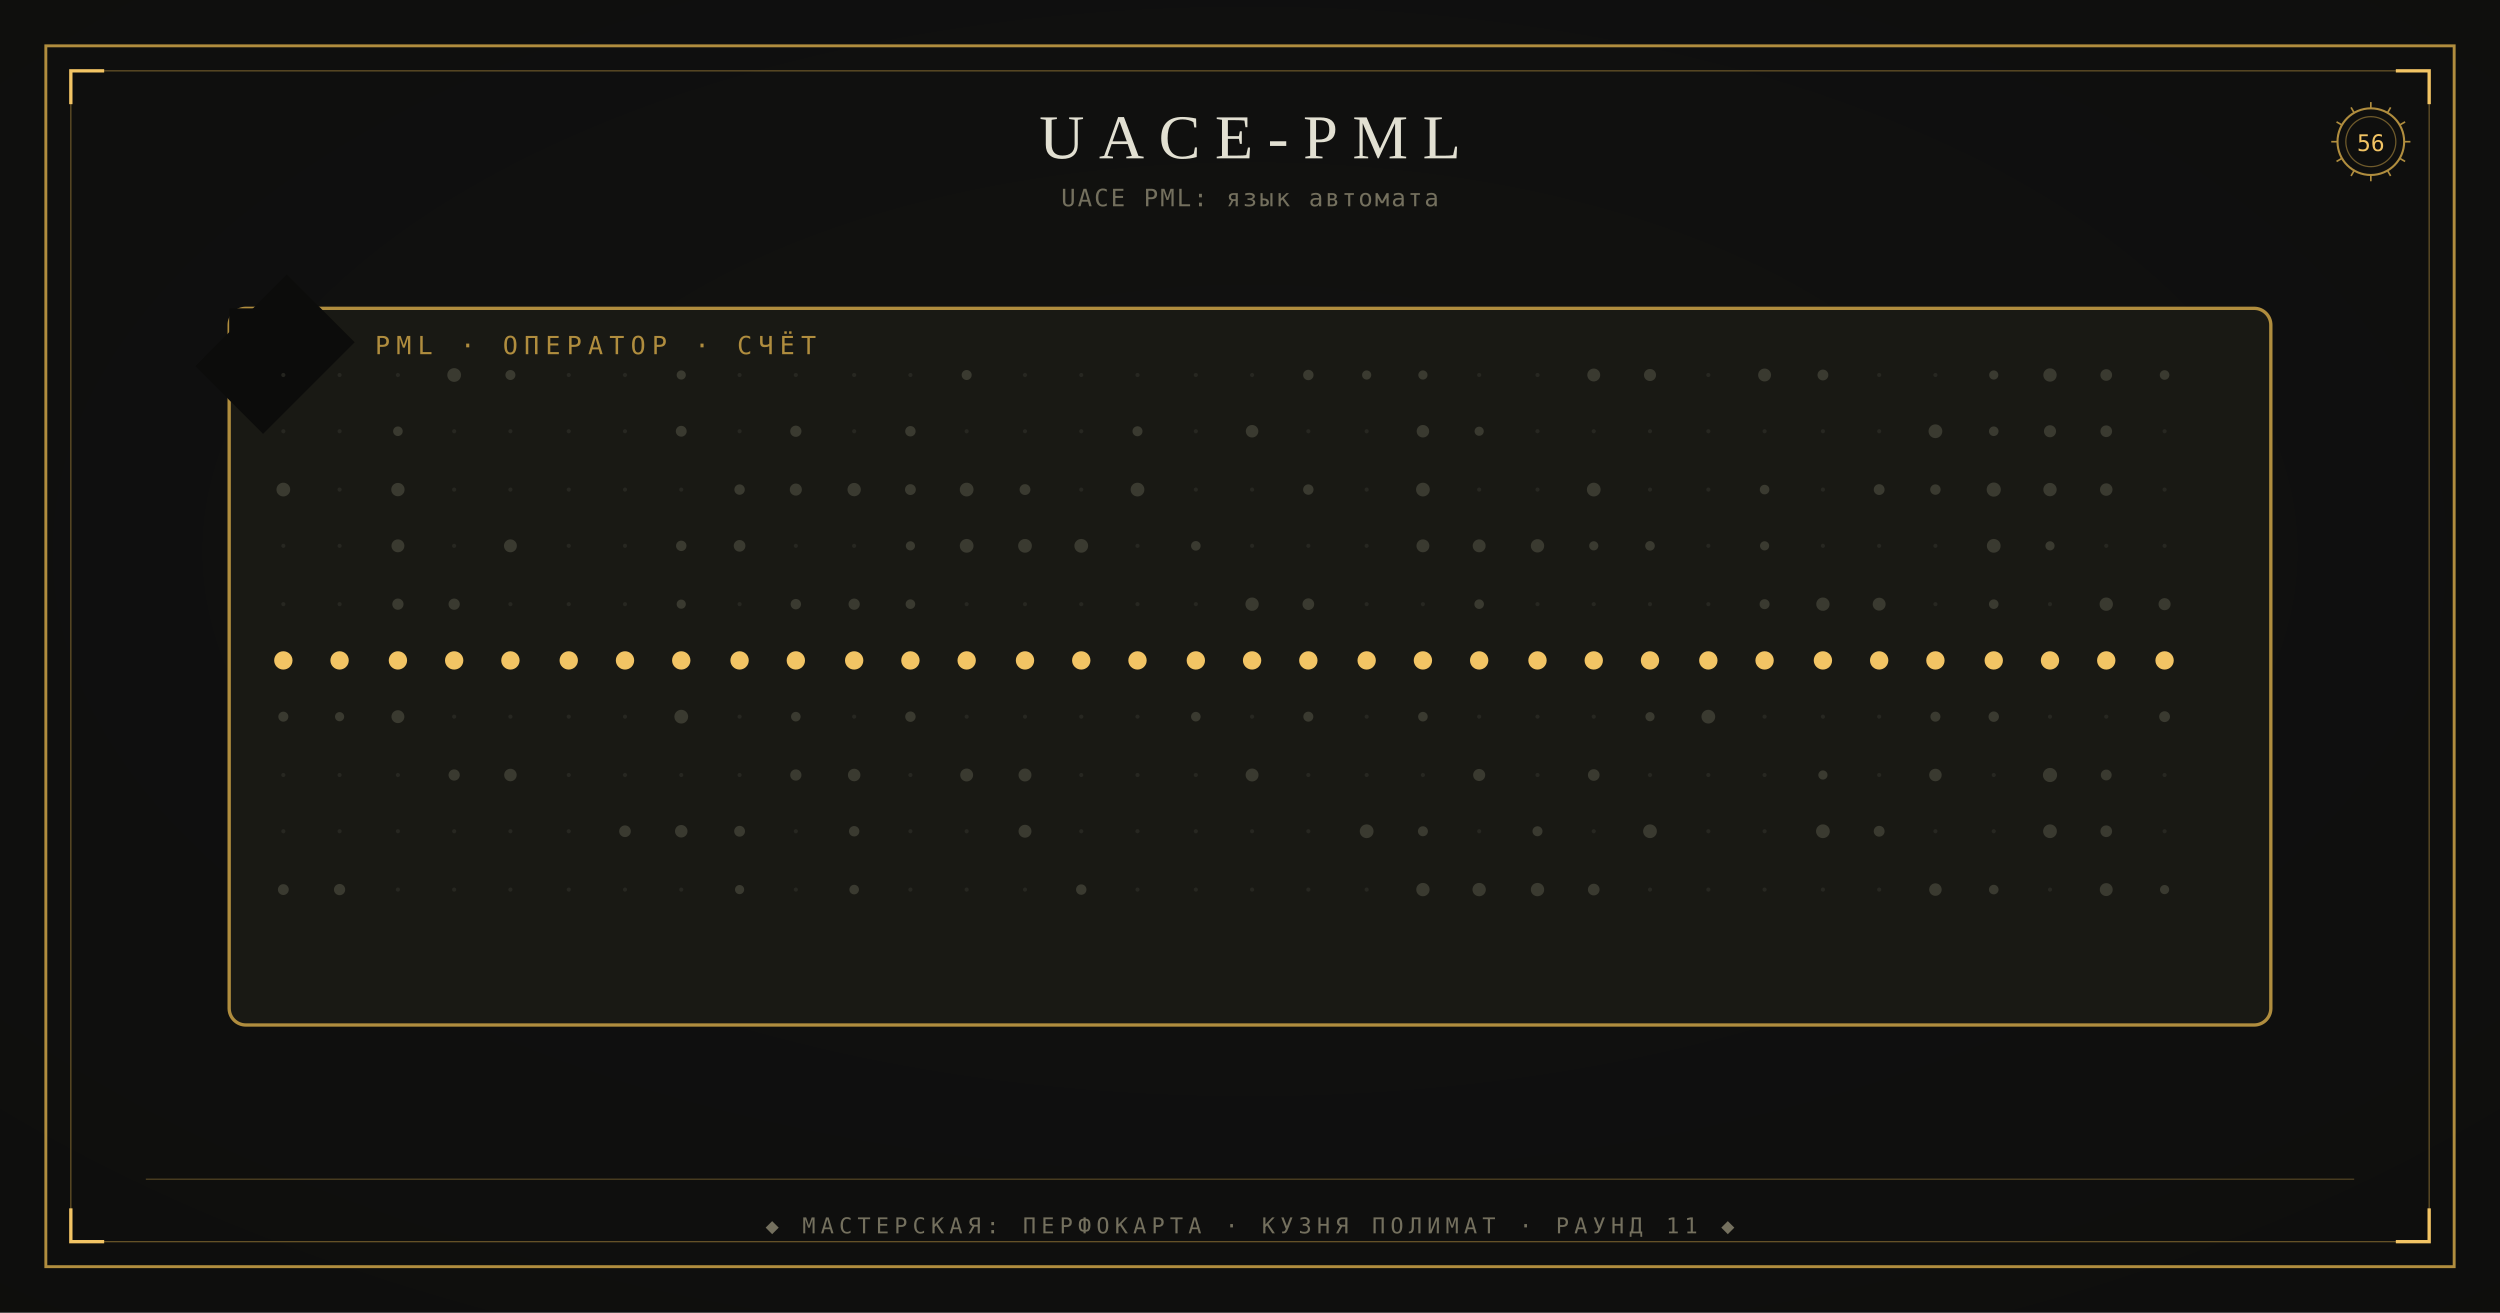
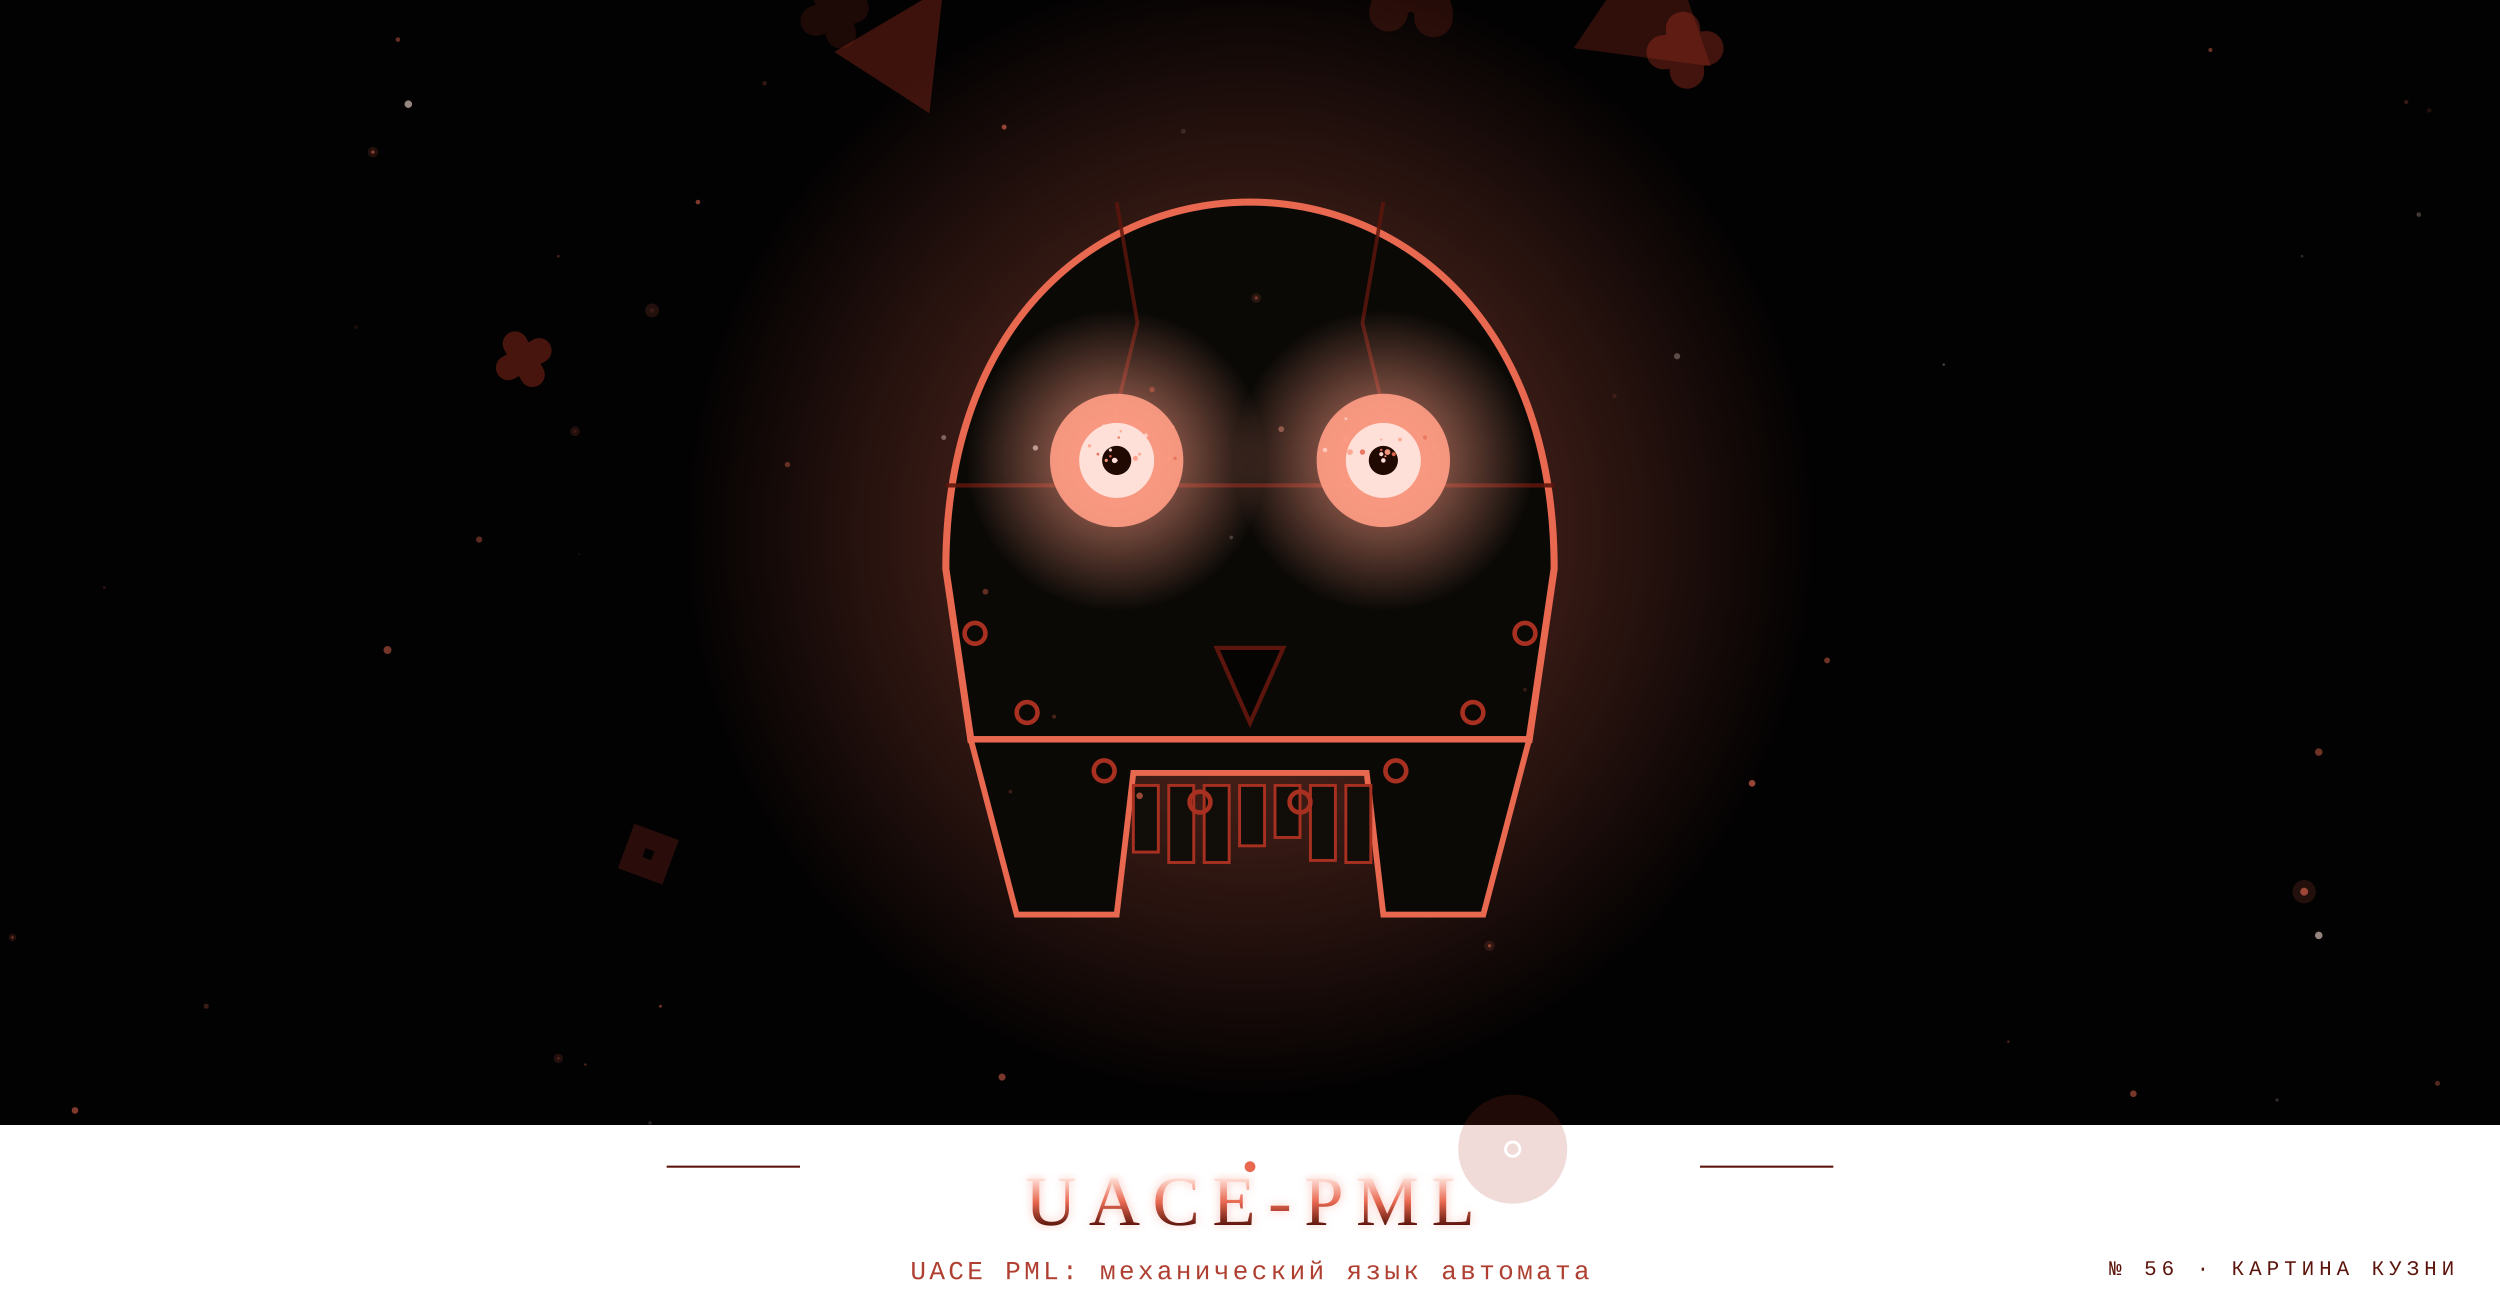
- <svg xmlns="http://www.w3.org/2000/svg" viewBox="0 0 1200 630" width="1200" height="630">
-   <rect width="1200" height="630" fill="#0C0C0B" />
-   <radialGradient id="vig56" cx="0.5" cy="0.42" r="0.95">
-     <stop offset="0" stop-color="#141412" />
-     <stop offset="1" stop-color="#0C0C0B" />
-   </radialGradient>
-   <rect width="1200" height="630" fill="url(#vig56)" opacity="0.9" />
-   <rect x="22" y="22" width="1156" height="586" fill="none" stroke="#B08D3E" stroke-width="1.4" />
-   <rect x="34" y="34" width="1132" height="562" fill="none" stroke="#B08D3E" stroke-width="0.6" opacity="0.55" />
-   <path d="M 34 50 L 34 34 L 50 34" fill="none" stroke="#F2C464" stroke-width="1.6" />
-   <path d="M 1166 50 L 1166 34 L 1150 34" fill="none" stroke="#F2C464" stroke-width="1.6" />
-   <path d="M 34 580 L 34 596 L 50 596" fill="none" stroke="#F2C464" stroke-width="1.6" />
-   <path d="M 1166 580 L 1166 596 L 1150 596" fill="none" stroke="#F2C464" stroke-width="1.6" />
-   <text x="600.0" y="76" text-anchor="middle" font-family="Georgia, 'Times New Roman', serif" font-size="30" fill="#E2E0D2" letter-spacing="7">UACE-PML</text>
-   <text x="600.0" y="99" text-anchor="middle" font-family="'Cascadia Mono', ui-monospace, Consolas, monospace" font-size="11.5" fill="#74705E" letter-spacing="1">UACE PML: язык автомата</text>
-   <g transform="translate(1138,68)">
-     <circle r="16" fill="none" stroke="#B08D3E" stroke-width="1" />
-     <circle r="12" fill="none" stroke="#B08D3E" stroke-width="0.6" opacity="0.6" />
-     <text y="4.5" text-anchor="middle" font-family="'Cascadia Mono', ui-monospace, Consolas, monospace" font-size="11" fill="#F2C464">56</text>
-     <g stroke="#B08D3E" stroke-width="0.8">
-       <line x1="0" y1="-19" x2="0" y2="-16" transform="rotate(0)" />
-       <line x1="0" y1="-19" x2="0" y2="-16" transform="rotate(30)" />
-       <line x1="0" y1="-19" x2="0" y2="-16" transform="rotate(60)" />
-       <line x1="0" y1="-19" x2="0" y2="-16" transform="rotate(90)" />
-       <line x1="0" y1="-19" x2="0" y2="-16" transform="rotate(120)" />
-       <line x1="0" y1="-19" x2="0" y2="-16" transform="rotate(150)" />
-       <line x1="0" y1="-19" x2="0" y2="-16" transform="rotate(180)" />
-       <line x1="0" y1="-19" x2="0" y2="-16" transform="rotate(210)" />
-       <line x1="0" y1="-19" x2="0" y2="-16" transform="rotate(240)" />
-       <line x1="0" y1="-19" x2="0" y2="-16" transform="rotate(270)" />
-       <line x1="0" y1="-19" x2="0" y2="-16" transform="rotate(300)" />
-       <line x1="0" y1="-19" x2="0" y2="-16" transform="rotate(330)" />
-     </g>
+ <svg xmlns="http://www.w3.org/2000/svg" viewBox="0 0 1200 630" width="1200" height="630" role="img">
+   <defs>
+     <linearGradient id="bg" x1="0" y1="0" x2="0" y2="1">
+       <stop offset="0" stop-color="#030202" />
+       <stop offset=".55" stop-color="#0A0705" />
+       <stop offset="1" stop-color="#060403" />
+     </linearGradient>
+     <radialGradient id="vig" cx=".5" cy=".46" r=".75">
+       <stop offset=".55" stop-color="#000" stop-opacity="0" />
+       <stop offset="1" stop-color="#000" stop-opacity=".82" />
+     </radialGradient>
+   </defs>
+   <rect width="1200" height="540" fill="url(#bg)" />
+   <defs>
+     <radialGradient id="ey">
+       <stop offset="0" stop-color="#FF9C84" stop-opacity="0.95" />
+       <stop offset=".45" stop-color="#FF9C84" stop-opacity="0.43" />
+       <stop offset="1" stop-color="#FF9C84" stop-opacity="0" />
+     </radialGradient>
+     <radialGradient id="gl">
+       <stop offset="0" stop-color="#E86850" stop-opacity="0.6" />
+       <stop offset=".45" stop-color="#E86850" stop-opacity="0.27" />
+       <stop offset="1" stop-color="#E86850" stop-opacity="0" />
+     </radialGradient>
+   </defs>
+   <rect width="1200" height="540" fill="#040302" />
+   <rect width="1200" height="540" filter="url(#neb)" opacity=".2" />
+   <circle cx="600.0" cy="255.0" r="270.0" fill="url(#gl)" />
+   <path d="M454 273 C 454 153 528 97 600 97 C 672 97 746 153 746 273 L734 355 L466 355 Z" fill="#0B0906" stroke="#E86850" stroke-width="3.4" />
+   <path d="M466 355 L488 439 L536 439 L544 371 L656 371 L664 439 L712 439 L734 355 Z" fill="#0B0906" stroke="#E86850" stroke-width="2.8" />
+   <rect x="544" y="377" width="12" height="32" fill="#110D08" stroke="#A83020" stroke-width="1.4" />
+   <rect x="561" y="377" width="12" height="37" fill="#110D08" stroke="#A83020" stroke-width="1.4" />
+   <rect x="578" y="377" width="12" height="37" fill="#110D08" stroke="#A83020" stroke-width="1.4" />
+   <rect x="595" y="377" width="12" height="29" fill="#110D08" stroke="#A83020" stroke-width="1.4" />
+   <rect x="612" y="377" width="12" height="25" fill="#110D08" stroke="#A83020" stroke-width="1.4" />
+   <rect x="629" y="377" width="12" height="36" fill="#110D08" stroke="#A83020" stroke-width="1.4" />
+   <rect x="646" y="377" width="12" height="37" fill="#110D08" stroke="#A83020" stroke-width="1.4" />
+   <path d="M454 233 H746" stroke="#5C150C" stroke-width="2" opacity=".9" />
+   <path d="M536 97 L546 155 L532 213" stroke="#5C150C" stroke-width="1.8" fill="none" opacity=".85" />
+   <path d="M664 97 L654 155 L668 213" stroke="#5C150C" stroke-width="1.8" fill="none" opacity=".85" />
+   <circle cx="732" cy="304" r="5" fill="none" stroke="#A83020" stroke-width="2.2" />
+   <circle cx="707" cy="342" r="5" fill="none" stroke="#A83020" stroke-width="2.2" />
+   <circle cx="670" cy="370" r="5" fill="none" stroke="#A83020" stroke-width="2.2" />
+   <circle cx="624" cy="385" r="5" fill="none" stroke="#A83020" stroke-width="2.2" />
+   <circle cx="576" cy="385" r="5" fill="none" stroke="#A83020" stroke-width="2.2" />
+   <circle cx="530" cy="370" r="5" fill="none" stroke="#A83020" stroke-width="2.2" />
+   <circle cx="493" cy="342" r="5" fill="none" stroke="#A83020" stroke-width="2.2" />
+   <circle cx="468" cy="304" r="5" fill="none" stroke="#A83020" stroke-width="2.2" />
+   <circle cx="536.0" cy="221.0" r="72.0" fill="url(#ey)" />
+   <path d="M504 221 a32 32 0 1 0 64 0 a32 32 0 1 0 -64 0" fill="#FF9C84" opacity=".92" />
+   <circle cx="536" cy="221" r="18" fill="#FFE0D8" />
+   <circle cx="536" cy="221" r="7" fill="#200900" />
+   <circle cx="527" cy="218" r="0.7" fill="#E86850" opacity="0.89" />
+   <circle cx="497" cy="215" r="1.3" fill="#FFE0D8" opacity="0.57" />
+   <circle cx="535" cy="221" r="1.3" fill="#FFE0D8" opacity="0.99" />
+   <circle cx="564" cy="220" r="0.9" fill="#E86850" opacity="0.70" />
+   <circle cx="537" cy="210" r="0.6" fill="#E86850" opacity="0.84" />
+   <circle cx="563" cy="205" r="0.8" fill="#FF9C84" opacity="0.62" />
+   <circle cx="550" cy="209" r="1.0" fill="#FFE0D8" opacity="0.76" />
+   <circle cx="536" cy="221" r="0.5" fill="#FFE0D8" opacity="1.00" />
+   <circle cx="553" cy="187" r="1.3" fill="#E86850" opacity="0.45" />
+   <circle cx="547" cy="218" r="0.7" fill="#FF9C84" opacity="0.87" />
+   <circle cx="561" cy="220" r="0.9" fill="#FF9C84" opacity="0.73" />
+   <circle cx="545" cy="220" r="1.2" fill="#FF9C84" opacity="0.90" />
+   <circle cx="533" cy="219" r="0.6" fill="#E86850" opacity="0.96" />
+   <circle cx="533" cy="213" r="0.8" fill="#FFE0D8" opacity="0.88" />
+   <circle cx="530" cy="205" r="1.3" fill="#FFE0D8" opacity="0.76" />
+   <circle cx="550" cy="214" r="1.0" fill="#FFE0D8" opacity="0.82" />
+   <circle cx="531" cy="221" r="0.8" fill="#FF9C84" opacity="0.94" />
+   <circle cx="538" cy="207" r="0.6" fill="#FF9C84" opacity="0.79" />
+   <circle cx="533" cy="216" r="0.8" fill="#FFE0D8" opacity="0.92" />
+   <circle cx="523" cy="214" r="0.8" fill="#FF9C84" opacity="0.82" />
+   <circle cx="664.0" cy="221.0" r="72.0" fill="url(#ey)" />
+   <path d="M632 221 a32 32 0 1 0 64 0 a32 32 0 1 0 -64 0" fill="#FF9C84" opacity=".92" />
+   <circle cx="664" cy="221" r="18" fill="#FFE0D8" />
+   <circle cx="664" cy="221" r="7" fill="#200900" />
+   <circle cx="615" cy="206" r="1.4" fill="#FF9C84" opacity="0.42" />
+   <circle cx="646" cy="211" r="1.4" fill="#FF9C84" opacity="0.75" />
+   <circle cx="664" cy="221" r="0.6" fill="#E86850" opacity="0.99" />
+   <circle cx="666" cy="217" r="1.4" fill="#FF9C84" opacity="0.93" />
+   <circle cx="654" cy="217" r="1.3" fill="#E86850" opacity="0.87" />
+   <circle cx="688" cy="215" r="0.8" fill="#FF9C84" opacity="0.72" />
+   <circle cx="664" cy="221" r="1.1" fill="#FFE0D8" opacity="0.99" />
+   <circle cx="663" cy="218" r="1.0" fill="#FFE0D8" opacity="0.95" />
+   <circle cx="636" cy="216" r="1.1" fill="#FFE0D8" opacity="0.69" />
+   <circle cx="672" cy="211" r="0.9" fill="#FF9C84" opacity="0.82" />
+   <circle cx="684" cy="210" r="1.0" fill="#E86850" opacity="0.72" />
+   <circle cx="663" cy="216" r="0.6" fill="#E86850" opacity="0.93" />
+   <circle cx="648" cy="217" r="1.4" fill="#FF9C84" opacity="0.82" />
+   <circle cx="663" cy="211" r="0.5" fill="#FF9C84" opacity="0.84" />
+   <circle cx="668" cy="208" r="1.3" fill="#FFE0D8" opacity="0.80" />
+   <circle cx="665" cy="219" r="0.5" fill="#FF9C84" opacity="0.96" />
+   <circle cx="667" cy="211" r="0.9" fill="#FFE0D8" opacity="0.85" />
+   <circle cx="679" cy="216" r="1.2" fill="#FFE0D8" opacity="0.82" />
+   <circle cx="669" cy="218" r="1.0" fill="#E86850" opacity="0.93" />
+   <circle cx="646" cy="201" r="0.7" fill="#FFE0D8" opacity="0.64" />
+   <path d="M584 311 L616 311 L600 347 Z" fill="#050403" stroke="#5C150C" stroke-width="2" />
+   <g transform="translate(678.1 0.8) rotate(7.072254) scale(10.87)">
+     <path d="M-1 0.6 A1 1 0 0 1 1 0.6" stroke="#A83020" stroke-width="1.7" fill="none" opacity="0.2" stroke-linecap="round" />
  </g>
-   <line x1="70" y1="566" x2="1130" y2="566" stroke="#B08D3E" stroke-width="0.5" opacity="0.5" />
-   <text x="600.0" y="592" text-anchor="middle" font-family="'Cascadia Mono', ui-monospace, Consolas, monospace" font-size="10.5" fill="#74705E" letter-spacing="2.5">◆ МАСТЕРСКАЯ: ПЕРФОКАРТА · КУЗНЯ ПОЛИМАТ · РАУНД 11 ◆</text>
-   <clipPath id="clip56">
-     <rect x="70" y="118" width="1060" height="404" />
-   </clipPath>
-   <g clip-path="url(#clip56)">
-     <rect x="110" y="148" width="980" height="344" rx="8" fill="#191914" stroke="#B08D3E" stroke-width="1.6" />
-     <path d="M 110 192 L 154 148" stroke="#0C0C0B" stroke-width="46" opacity="1" />
-     <path d="M 110 148 L 110 192 L 154 148 Z" fill="#0C0C0B" />
-     <circle cx="136" cy="180" r="1" fill="#2A2A24" opacity="0.8" />
-     <circle cx="163" cy="180" r="1" fill="#2A2A24" opacity="0.8" />
-     <circle cx="191" cy="180" r="1" fill="#2A2A24" opacity="0.8" />
-     <circle cx="218" cy="180" r="3.3" fill="#3A3A30" />
-     <circle cx="245" cy="180" r="2.4" fill="#3A3A30" />
-     <circle cx="273" cy="180" r="1" fill="#2A2A24" opacity="0.8" />
-     <circle cx="300" cy="180" r="1" fill="#2A2A24" opacity="0.8" />
-     <circle cx="327" cy="180" r="2.2" fill="#3A3A30" />
-     <circle cx="355" cy="180" r="1" fill="#2A2A24" opacity="0.8" />
-     <circle cx="382" cy="180" r="1" fill="#2A2A24" opacity="0.8" />
-     <circle cx="410" cy="180" r="1" fill="#2A2A24" opacity="0.8" />
-     <circle cx="437" cy="180" r="1" fill="#2A2A24" opacity="0.8" />
-     <circle cx="464" cy="180" r="2.4" fill="#3A3A30" />
-     <circle cx="492" cy="180" r="1" fill="#2A2A24" opacity="0.8" />
-     <circle cx="519" cy="180" r="1" fill="#2A2A24" opacity="0.8" />
-     <circle cx="546" cy="180" r="1" fill="#2A2A24" opacity="0.8" />
-     <circle cx="574" cy="180" r="1" fill="#2A2A24" opacity="0.8" />
-     <circle cx="601" cy="180" r="1" fill="#2A2A24" opacity="0.8" />
-     <circle cx="628" cy="180" r="2.5" fill="#3A3A30" />
-     <circle cx="656" cy="180" r="2.2" fill="#3A3A30" />
-     <circle cx="683" cy="180" r="2.2" fill="#3A3A30" />
-     <circle cx="710" cy="180" r="1" fill="#2A2A24" opacity="0.8" />
-     <circle cx="738" cy="180" r="1" fill="#2A2A24" opacity="0.8" />
-     <circle cx="765" cy="180" r="3.1" fill="#3A3A30" />
-     <circle cx="792" cy="180" r="2.9" fill="#3A3A30" />
-     <circle cx="820" cy="180" r="1" fill="#2A2A24" opacity="0.8" />
-     <circle cx="847" cy="180" r="3.1" fill="#3A3A30" />
-     <circle cx="875" cy="180" r="2.6" fill="#3A3A30" />
-     <circle cx="902" cy="180" r="1" fill="#2A2A24" opacity="0.8" />
-     <circle cx="929" cy="180" r="1" fill="#2A2A24" opacity="0.8" />
-     <circle cx="957" cy="180" r="2.2" fill="#3A3A30" />
-     <circle cx="984" cy="180" r="3.2" fill="#3A3A30" />
-     <circle cx="1011" cy="180" r="2.8" fill="#3A3A30" />
-     <circle cx="1039" cy="180" r="2.3" fill="#3A3A30" />
-     <circle cx="136" cy="207" r="1" fill="#2A2A24" opacity="0.8" />
-     <circle cx="163" cy="207" r="1" fill="#2A2A24" opacity="0.8" />
-     <circle cx="191" cy="207" r="2.3" fill="#3A3A30" />
-     <circle cx="218" cy="207" r="1" fill="#2A2A24" opacity="0.8" />
-     <circle cx="245" cy="207" r="1" fill="#2A2A24" opacity="0.8" />
-     <circle cx="273" cy="207" r="1" fill="#2A2A24" opacity="0.8" />
-     <circle cx="300" cy="207" r="1" fill="#2A2A24" opacity="0.8" />
-     <circle cx="327" cy="207" r="2.6" fill="#3A3A30" />
-     <circle cx="355" cy="207" r="1" fill="#2A2A24" opacity="0.8" />
-     <circle cx="382" cy="207" r="2.7" fill="#3A3A30" />
-     <circle cx="410" cy="207" r="1" fill="#2A2A24" opacity="0.8" />
-     <circle cx="437" cy="207" r="2.5" fill="#3A3A30" />
-     <circle cx="464" cy="207" r="1" fill="#2A2A24" opacity="0.8" />
-     <circle cx="492" cy="207" r="1" fill="#2A2A24" opacity="0.8" />
-     <circle cx="519" cy="207" r="1" fill="#2A2A24" opacity="0.8" />
-     <circle cx="546" cy="207" r="2.4" fill="#3A3A30" />
-     <circle cx="574" cy="207" r="1" fill="#2A2A24" opacity="0.8" />
-     <circle cx="601" cy="207" r="3.0" fill="#3A3A30" />
-     <circle cx="628" cy="207" r="1" fill="#2A2A24" opacity="0.8" />
-     <circle cx="656" cy="207" r="1" fill="#2A2A24" opacity="0.8" />
-     <circle cx="683" cy="207" r="3.0" fill="#3A3A30" />
-     <circle cx="710" cy="207" r="2.2" fill="#3A3A30" />
-     <circle cx="738" cy="207" r="1" fill="#2A2A24" opacity="0.8" />
-     <circle cx="765" cy="207" r="1" fill="#2A2A24" opacity="0.8" />
-     <circle cx="792" cy="207" r="1" fill="#2A2A24" opacity="0.8" />
-     <circle cx="820" cy="207" r="1" fill="#2A2A24" opacity="0.8" />
-     <circle cx="847" cy="207" r="1" fill="#2A2A24" opacity="0.8" />
-     <circle cx="875" cy="207" r="1" fill="#2A2A24" opacity="0.8" />
-     <circle cx="902" cy="207" r="1" fill="#2A2A24" opacity="0.8" />
-     <circle cx="929" cy="207" r="3.3" fill="#3A3A30" />
-     <circle cx="957" cy="207" r="2.3" fill="#3A3A30" />
-     <circle cx="984" cy="207" r="2.9" fill="#3A3A30" />
-     <circle cx="1011" cy="207" r="2.8" fill="#3A3A30" />
-     <circle cx="1039" cy="207" r="1" fill="#2A2A24" opacity="0.8" />
-     <circle cx="136" cy="235" r="3.3" fill="#3A3A30" />
-     <circle cx="163" cy="235" r="1" fill="#2A2A24" opacity="0.8" />
-     <circle cx="191" cy="235" r="3.2" fill="#3A3A30" />
-     <circle cx="218" cy="235" r="1" fill="#2A2A24" opacity="0.8" />
-     <circle cx="245" cy="235" r="1" fill="#2A2A24" opacity="0.8" />
-     <circle cx="273" cy="235" r="1" fill="#2A2A24" opacity="0.8" />
-     <circle cx="300" cy="235" r="1" fill="#2A2A24" opacity="0.8" />
-     <circle cx="327" cy="235" r="1" fill="#2A2A24" opacity="0.8" />
-     <circle cx="355" cy="235" r="2.5" fill="#3A3A30" />
-     <circle cx="382" cy="235" r="2.9" fill="#3A3A30" />
-     <circle cx="410" cy="235" r="3.2" fill="#3A3A30" />
-     <circle cx="437" cy="235" r="2.6" fill="#3A3A30" />
-     <circle cx="464" cy="235" r="3.3" fill="#3A3A30" />
-     <circle cx="492" cy="235" r="2.6" fill="#3A3A30" />
-     <circle cx="519" cy="235" r="1" fill="#2A2A24" opacity="0.8" />
-     <circle cx="546" cy="235" r="3.3" fill="#3A3A30" />
-     <circle cx="574" cy="235" r="1" fill="#2A2A24" opacity="0.8" />
-     <circle cx="601" cy="235" r="1" fill="#2A2A24" opacity="0.8" />
-     <circle cx="628" cy="235" r="2.5" fill="#3A3A30" />
-     <circle cx="656" cy="235" r="1" fill="#2A2A24" opacity="0.8" />
-     <circle cx="683" cy="235" r="3.3" fill="#3A3A30" />
-     <circle cx="710" cy="235" r="1" fill="#2A2A24" opacity="0.8" />
-     <circle cx="738" cy="235" r="1" fill="#2A2A24" opacity="0.8" />
-     <circle cx="765" cy="235" r="3.3" fill="#3A3A30" />
-     <circle cx="792" cy="235" r="1" fill="#2A2A24" opacity="0.8" />
-     <circle cx="820" cy="235" r="1" fill="#2A2A24" opacity="0.8" />
-     <circle cx="847" cy="235" r="2.3" fill="#3A3A30" />
-     <circle cx="875" cy="235" r="1" fill="#2A2A24" opacity="0.8" />
-     <circle cx="902" cy="235" r="2.6" fill="#3A3A30" />
-     <circle cx="929" cy="235" r="2.5" fill="#3A3A30" />
-     <circle cx="957" cy="235" r="3.4" fill="#3A3A30" />
-     <circle cx="984" cy="235" r="3.2" fill="#3A3A30" />
-     <circle cx="1011" cy="235" r="3.0" fill="#3A3A30" />
-     <circle cx="1039" cy="235" r="1" fill="#2A2A24" opacity="0.8" />
-     <circle cx="136" cy="262" r="1" fill="#2A2A24" opacity="0.8" />
-     <circle cx="163" cy="262" r="1" fill="#2A2A24" opacity="0.8" />
-     <circle cx="191" cy="262" r="3.1" fill="#3A3A30" />
-     <circle cx="218" cy="262" r="1" fill="#2A2A24" opacity="0.8" />
-     <circle cx="245" cy="262" r="3.1" fill="#3A3A30" />
-     <circle cx="273" cy="262" r="1" fill="#2A2A24" opacity="0.8" />
-     <circle cx="300" cy="262" r="1" fill="#2A2A24" opacity="0.8" />
-     <circle cx="327" cy="262" r="2.5" fill="#3A3A30" />
-     <circle cx="355" cy="262" r="2.8" fill="#3A3A30" />
-     <circle cx="382" cy="262" r="1" fill="#2A2A24" opacity="0.8" />
-     <circle cx="410" cy="262" r="1" fill="#2A2A24" opacity="0.8" />
-     <circle cx="437" cy="262" r="2.2" fill="#3A3A30" />
-     <circle cx="464" cy="262" r="3.3" fill="#3A3A30" />
-     <circle cx="492" cy="262" r="3.3" fill="#3A3A30" />
-     <circle cx="519" cy="262" r="3.3" fill="#3A3A30" />
-     <circle cx="546" cy="262" r="1" fill="#2A2A24" opacity="0.8" />
-     <circle cx="574" cy="262" r="2.3" fill="#3A3A30" />
-     <circle cx="601" cy="262" r="1" fill="#2A2A24" opacity="0.8" />
-     <circle cx="628" cy="262" r="1" fill="#2A2A24" opacity="0.8" />
-     <circle cx="656" cy="262" r="1" fill="#2A2A24" opacity="0.8" />
-     <circle cx="683" cy="262" r="3.1" fill="#3A3A30" />
-     <circle cx="710" cy="262" r="3.1" fill="#3A3A30" />
-     <circle cx="738" cy="262" r="3.2" fill="#3A3A30" />
-     <circle cx="765" cy="262" r="2.2" fill="#3A3A30" />
-     <circle cx="792" cy="262" r="2.3" fill="#3A3A30" />
-     <circle cx="820" cy="262" r="1" fill="#2A2A24" opacity="0.8" />
-     <circle cx="847" cy="262" r="2.2" fill="#3A3A30" />
-     <circle cx="875" cy="262" r="1" fill="#2A2A24" opacity="0.8" />
-     <circle cx="902" cy="262" r="1" fill="#2A2A24" opacity="0.8" />
-     <circle cx="929" cy="262" r="1" fill="#2A2A24" opacity="0.8" />
-     <circle cx="957" cy="262" r="3.3" fill="#3A3A30" />
-     <circle cx="984" cy="262" r="2.2" fill="#3A3A30" />
-     <circle cx="1011" cy="262" r="1" fill="#2A2A24" opacity="0.8" />
-     <circle cx="1039" cy="262" r="1" fill="#2A2A24" opacity="0.8" />
-     <circle cx="136" cy="290" r="1" fill="#2A2A24" opacity="0.8" />
-     <circle cx="163" cy="290" r="1" fill="#2A2A24" opacity="0.8" />
-     <circle cx="191" cy="290" r="2.7" fill="#3A3A30" />
-     <circle cx="218" cy="290" r="2.7" fill="#3A3A30" />
-     <circle cx="245" cy="290" r="1" fill="#2A2A24" opacity="0.8" />
-     <circle cx="273" cy="290" r="1" fill="#2A2A24" opacity="0.8" />
-     <circle cx="300" cy="290" r="1" fill="#2A2A24" opacity="0.8" />
-     <circle cx="327" cy="290" r="2.2" fill="#3A3A30" />
-     <circle cx="355" cy="290" r="1" fill="#2A2A24" opacity="0.8" />
-     <circle cx="382" cy="290" r="2.5" fill="#3A3A30" />
-     <circle cx="410" cy="290" r="2.7" fill="#3A3A30" />
-     <circle cx="437" cy="290" r="2.3" fill="#3A3A30" />
-     <circle cx="464" cy="290" r="1" fill="#2A2A24" opacity="0.8" />
-     <circle cx="492" cy="290" r="1" fill="#2A2A24" opacity="0.8" />
-     <circle cx="519" cy="290" r="1" fill="#2A2A24" opacity="0.8" />
-     <circle cx="546" cy="290" r="1" fill="#2A2A24" opacity="0.8" />
-     <circle cx="574" cy="290" r="1" fill="#2A2A24" opacity="0.8" />
-     <circle cx="601" cy="290" r="3.2" fill="#3A3A30" />
-     <circle cx="628" cy="290" r="2.8" fill="#3A3A30" />
-     <circle cx="656" cy="290" r="1" fill="#2A2A24" opacity="0.8" />
-     <circle cx="683" cy="290" r="1" fill="#2A2A24" opacity="0.8" />
-     <circle cx="710" cy="290" r="2.3" fill="#3A3A30" />
-     <circle cx="738" cy="290" r="1" fill="#2A2A24" opacity="0.8" />
-     <circle cx="765" cy="290" r="1" fill="#2A2A24" opacity="0.8" />
-     <circle cx="792" cy="290" r="1" fill="#2A2A24" opacity="0.8" />
-     <circle cx="820" cy="290" r="1" fill="#2A2A24" opacity="0.8" />
-     <circle cx="847" cy="290" r="2.4" fill="#3A3A30" />
-     <circle cx="875" cy="290" r="3.2" fill="#3A3A30" />
-     <circle cx="902" cy="290" r="3.1" fill="#3A3A30" />
-     <circle cx="929" cy="290" r="1" fill="#2A2A24" opacity="0.8" />
-     <circle cx="957" cy="290" r="2.3" fill="#3A3A30" />
-     <circle cx="984" cy="290" r="1" fill="#2A2A24" opacity="0.8" />
-     <circle cx="1011" cy="290" r="3.2" fill="#3A3A30" />
-     <circle cx="1039" cy="290" r="2.9" fill="#3A3A30" />
-     <circle cx="136" cy="317" r="4.4" fill="#F2C464" />
-     <circle cx="163" cy="317" r="4.4" fill="#F2C464" />
-     <circle cx="191" cy="317" r="4.4" fill="#F2C464" />
-     <circle cx="218" cy="317" r="4.4" fill="#F2C464" />
-     <circle cx="245" cy="317" r="4.4" fill="#F2C464" />
-     <circle cx="273" cy="317" r="4.4" fill="#F2C464" />
-     <circle cx="300" cy="317" r="4.4" fill="#F2C464" />
-     <circle cx="327" cy="317" r="4.4" fill="#F2C464" />
-     <circle cx="355" cy="317" r="4.4" fill="#F2C464" />
-     <circle cx="382" cy="317" r="4.4" fill="#F2C464" />
-     <circle cx="410" cy="317" r="4.4" fill="#F2C464" />
-     <circle cx="437" cy="317" r="4.4" fill="#F2C464" />
-     <circle cx="464" cy="317" r="4.4" fill="#F2C464" />
-     <circle cx="492" cy="317" r="4.4" fill="#F2C464" />
-     <circle cx="519" cy="317" r="4.4" fill="#F2C464" />
-     <circle cx="546" cy="317" r="4.4" fill="#F2C464" />
-     <circle cx="574" cy="317" r="4.4" fill="#F2C464" />
-     <circle cx="601" cy="317" r="4.4" fill="#F2C464" />
-     <circle cx="628" cy="317" r="4.4" fill="#F2C464" />
-     <circle cx="656" cy="317" r="4.4" fill="#F2C464" />
-     <circle cx="683" cy="317" r="4.4" fill="#F2C464" />
-     <circle cx="710" cy="317" r="4.4" fill="#F2C464" />
-     <circle cx="738" cy="317" r="4.4" fill="#F2C464" />
-     <circle cx="765" cy="317" r="4.4" fill="#F2C464" />
-     <circle cx="792" cy="317" r="4.4" fill="#F2C464" />
-     <circle cx="820" cy="317" r="4.4" fill="#F2C464" />
-     <circle cx="847" cy="317" r="4.4" fill="#F2C464" />
-     <circle cx="875" cy="317" r="4.4" fill="#F2C464" />
-     <circle cx="902" cy="317" r="4.4" fill="#F2C464" />
-     <circle cx="929" cy="317" r="4.4" fill="#F2C464" />
-     <circle cx="957" cy="317" r="4.4" fill="#F2C464" />
-     <circle cx="984" cy="317" r="4.4" fill="#F2C464" />
-     <circle cx="1011" cy="317" r="4.4" fill="#F2C464" />
-     <circle cx="1039" cy="317" r="4.4" fill="#F2C464" />
-     <circle cx="136" cy="344" r="2.4" fill="#3A3A30" />
-     <circle cx="163" cy="344" r="2.2" fill="#3A3A30" />
-     <circle cx="191" cy="344" r="3.1" fill="#3A3A30" />
-     <circle cx="218" cy="344" r="1" fill="#2A2A24" opacity="0.8" />
-     <circle cx="245" cy="344" r="1" fill="#2A2A24" opacity="0.8" />
-     <circle cx="273" cy="344" r="1" fill="#2A2A24" opacity="0.8" />
-     <circle cx="300" cy="344" r="1" fill="#2A2A24" opacity="0.8" />
-     <circle cx="327" cy="344" r="3.3" fill="#3A3A30" />
-     <circle cx="355" cy="344" r="1" fill="#2A2A24" opacity="0.8" />
-     <circle cx="382" cy="344" r="2.3" fill="#3A3A30" />
-     <circle cx="410" cy="344" r="1" fill="#2A2A24" opacity="0.8" />
-     <circle cx="437" cy="344" r="2.5" fill="#3A3A30" />
-     <circle cx="464" cy="344" r="1" fill="#2A2A24" opacity="0.8" />
-     <circle cx="492" cy="344" r="1" fill="#2A2A24" opacity="0.8" />
-     <circle cx="519" cy="344" r="1" fill="#2A2A24" opacity="0.8" />
-     <circle cx="546" cy="344" r="1" fill="#2A2A24" opacity="0.8" />
-     <circle cx="574" cy="344" r="2.3" fill="#3A3A30" />
-     <circle cx="601" cy="344" r="1" fill="#2A2A24" opacity="0.8" />
-     <circle cx="628" cy="344" r="2.4" fill="#3A3A30" />
-     <circle cx="656" cy="344" r="1" fill="#2A2A24" opacity="0.8" />
-     <circle cx="683" cy="344" r="2.3" fill="#3A3A30" />
-     <circle cx="710" cy="344" r="1" fill="#2A2A24" opacity="0.8" />
-     <circle cx="738" cy="344" r="1" fill="#2A2A24" opacity="0.8" />
-     <circle cx="765" cy="344" r="1" fill="#2A2A24" opacity="0.8" />
-     <circle cx="792" cy="344" r="2.2" fill="#3A3A30" />
-     <circle cx="820" cy="344" r="3.3" fill="#3A3A30" />
-     <circle cx="847" cy="344" r="1" fill="#2A2A24" opacity="0.8" />
-     <circle cx="875" cy="344" r="1" fill="#2A2A24" opacity="0.8" />
-     <circle cx="902" cy="344" r="1" fill="#2A2A24" opacity="0.8" />
-     <circle cx="929" cy="344" r="2.4" fill="#3A3A30" />
-     <circle cx="957" cy="344" r="2.5" fill="#3A3A30" />
-     <circle cx="984" cy="344" r="1" fill="#2A2A24" opacity="0.8" />
-     <circle cx="1011" cy="344" r="1" fill="#2A2A24" opacity="0.8" />
-     <circle cx="1039" cy="344" r="2.6" fill="#3A3A30" />
-     <circle cx="136" cy="372" r="1" fill="#2A2A24" opacity="0.8" />
-     <circle cx="163" cy="372" r="1" fill="#2A2A24" opacity="0.8" />
-     <circle cx="191" cy="372" r="1" fill="#2A2A24" opacity="0.8" />
-     <circle cx="218" cy="372" r="2.7" fill="#3A3A30" />
-     <circle cx="245" cy="372" r="3.0" fill="#3A3A30" />
-     <circle cx="273" cy="372" r="1" fill="#2A2A24" opacity="0.8" />
-     <circle cx="300" cy="372" r="1" fill="#2A2A24" opacity="0.8" />
-     <circle cx="327" cy="372" r="1" fill="#2A2A24" opacity="0.8" />
-     <circle cx="355" cy="372" r="1" fill="#2A2A24" opacity="0.8" />
-     <circle cx="382" cy="372" r="2.7" fill="#3A3A30" />
-     <circle cx="410" cy="372" r="3.0" fill="#3A3A30" />
-     <circle cx="437" cy="372" r="1" fill="#2A2A24" opacity="0.8" />
-     <circle cx="464" cy="372" r="3.1" fill="#3A3A30" />
-     <circle cx="492" cy="372" r="3.1" fill="#3A3A30" />
-     <circle cx="519" cy="372" r="1" fill="#2A2A24" opacity="0.8" />
-     <circle cx="546" cy="372" r="1" fill="#2A2A24" opacity="0.8" />
-     <circle cx="574" cy="372" r="1" fill="#2A2A24" opacity="0.8" />
-     <circle cx="601" cy="372" r="3.1" fill="#3A3A30" />
-     <circle cx="628" cy="372" r="1" fill="#2A2A24" opacity="0.8" />
-     <circle cx="656" cy="372" r="1" fill="#2A2A24" opacity="0.8" />
-     <circle cx="683" cy="372" r="1" fill="#2A2A24" opacity="0.8" />
-     <circle cx="710" cy="372" r="2.9" fill="#3A3A30" />
-     <circle cx="738" cy="372" r="1" fill="#2A2A24" opacity="0.8" />
-     <circle cx="765" cy="372" r="2.8" fill="#3A3A30" />
-     <circle cx="792" cy="372" r="1" fill="#2A2A24" opacity="0.8" />
-     <circle cx="820" cy="372" r="1" fill="#2A2A24" opacity="0.8" />
-     <circle cx="847" cy="372" r="1" fill="#2A2A24" opacity="0.8" />
-     <circle cx="875" cy="372" r="2.2" fill="#3A3A30" />
-     <circle cx="902" cy="372" r="1" fill="#2A2A24" opacity="0.8" />
-     <circle cx="929" cy="372" r="3.0" fill="#3A3A30" />
-     <circle cx="957" cy="372" r="1" fill="#2A2A24" opacity="0.8" />
-     <circle cx="984" cy="372" r="3.4" fill="#3A3A30" />
-     <circle cx="1011" cy="372" r="2.6" fill="#3A3A30" />
-     <circle cx="1039" cy="372" r="1" fill="#2A2A24" opacity="0.8" />
-     <circle cx="136" cy="399" r="1" fill="#2A2A24" opacity="0.8" />
-     <circle cx="163" cy="399" r="1" fill="#2A2A24" opacity="0.8" />
-     <circle cx="191" cy="399" r="1" fill="#2A2A24" opacity="0.8" />
-     <circle cx="218" cy="399" r="1" fill="#2A2A24" opacity="0.8" />
-     <circle cx="245" cy="399" r="1" fill="#2A2A24" opacity="0.8" />
-     <circle cx="273" cy="399" r="1" fill="#2A2A24" opacity="0.8" />
-     <circle cx="300" cy="399" r="2.8" fill="#3A3A30" />
-     <circle cx="327" cy="399" r="3.0" fill="#3A3A30" />
-     <circle cx="355" cy="399" r="2.6" fill="#3A3A30" />
-     <circle cx="382" cy="399" r="1" fill="#2A2A24" opacity="0.8" />
-     <circle cx="410" cy="399" r="2.5" fill="#3A3A30" />
-     <circle cx="437" cy="399" r="1" fill="#2A2A24" opacity="0.8" />
-     <circle cx="464" cy="399" r="1" fill="#2A2A24" opacity="0.8" />
-     <circle cx="492" cy="399" r="3.1" fill="#3A3A30" />
-     <circle cx="519" cy="399" r="1" fill="#2A2A24" opacity="0.8" />
-     <circle cx="546" cy="399" r="1" fill="#2A2A24" opacity="0.8" />
-     <circle cx="574" cy="399" r="1" fill="#2A2A24" opacity="0.8" />
-     <circle cx="601" cy="399" r="1" fill="#2A2A24" opacity="0.8" />
-     <circle cx="628" cy="399" r="1" fill="#2A2A24" opacity="0.8" />
-     <circle cx="656" cy="399" r="3.3" fill="#3A3A30" />
-     <circle cx="683" cy="399" r="2.4" fill="#3A3A30" />
-     <circle cx="710" cy="399" r="1" fill="#2A2A24" opacity="0.8" />
-     <circle cx="738" cy="399" r="2.4" fill="#3A3A30" />
-     <circle cx="765" cy="399" r="1" fill="#2A2A24" opacity="0.8" />
-     <circle cx="792" cy="399" r="3.3" fill="#3A3A30" />
-     <circle cx="820" cy="399" r="1" fill="#2A2A24" opacity="0.8" />
-     <circle cx="847" cy="399" r="1" fill="#2A2A24" opacity="0.8" />
-     <circle cx="875" cy="399" r="3.3" fill="#3A3A30" />
-     <circle cx="902" cy="399" r="2.6" fill="#3A3A30" />
-     <circle cx="929" cy="399" r="1" fill="#2A2A24" opacity="0.8" />
-     <circle cx="957" cy="399" r="1" fill="#2A2A24" opacity="0.8" />
-     <circle cx="984" cy="399" r="3.3" fill="#3A3A30" />
-     <circle cx="1011" cy="399" r="2.8" fill="#3A3A30" />
-     <circle cx="1039" cy="399" r="1" fill="#2A2A24" opacity="0.8" />
-     <circle cx="136" cy="427" r="2.6" fill="#3A3A30" />
-     <circle cx="163" cy="427" r="2.7" fill="#3A3A30" />
-     <circle cx="191" cy="427" r="1" fill="#2A2A24" opacity="0.8" />
-     <circle cx="218" cy="427" r="1" fill="#2A2A24" opacity="0.8" />
-     <circle cx="245" cy="427" r="1" fill="#2A2A24" opacity="0.8" />
-     <circle cx="273" cy="427" r="1" fill="#2A2A24" opacity="0.8" />
-     <circle cx="300" cy="427" r="1" fill="#2A2A24" opacity="0.8" />
-     <circle cx="327" cy="427" r="1" fill="#2A2A24" opacity="0.8" />
-     <circle cx="355" cy="427" r="2.2" fill="#3A3A30" />
-     <circle cx="382" cy="427" r="1" fill="#2A2A24" opacity="0.8" />
-     <circle cx="410" cy="427" r="2.3" fill="#3A3A30" />
-     <circle cx="437" cy="427" r="1" fill="#2A2A24" opacity="0.8" />
-     <circle cx="464" cy="427" r="1" fill="#2A2A24" opacity="0.8" />
-     <circle cx="492" cy="427" r="1" fill="#2A2A24" opacity="0.8" />
-     <circle cx="519" cy="427" r="2.5" fill="#3A3A30" />
-     <circle cx="546" cy="427" r="1" fill="#2A2A24" opacity="0.8" />
-     <circle cx="574" cy="427" r="1" fill="#2A2A24" opacity="0.8" />
-     <circle cx="601" cy="427" r="1" fill="#2A2A24" opacity="0.8" />
-     <circle cx="628" cy="427" r="1" fill="#2A2A24" opacity="0.8" />
-     <circle cx="656" cy="427" r="1" fill="#2A2A24" opacity="0.8" />
-     <circle cx="683" cy="427" r="3.2" fill="#3A3A30" />
-     <circle cx="710" cy="427" r="3.2" fill="#3A3A30" />
-     <circle cx="738" cy="427" r="3.2" fill="#3A3A30" />
-     <circle cx="765" cy="427" r="2.8" fill="#3A3A30" />
-     <circle cx="792" cy="427" r="1" fill="#2A2A24" opacity="0.8" />
-     <circle cx="820" cy="427" r="1" fill="#2A2A24" opacity="0.8" />
-     <circle cx="847" cy="427" r="1" fill="#2A2A24" opacity="0.8" />
-     <circle cx="875" cy="427" r="1" fill="#2A2A24" opacity="0.8" />
-     <circle cx="902" cy="427" r="1" fill="#2A2A24" opacity="0.8" />
-     <circle cx="929" cy="427" r="3.0" fill="#3A3A30" />
-     <circle cx="957" cy="427" r="2.3" fill="#3A3A30" />
-     <circle cx="984" cy="427" r="1" fill="#2A2A24" opacity="0.8" />
-     <circle cx="1011" cy="427" r="3.1" fill="#3A3A30" />
-     <circle cx="1039" cy="427" r="2.2" fill="#3A3A30" />
-     <text x="180" y="170" font-family="'Cascadia Mono', ui-monospace, Consolas, monospace" font-size="12" fill="#B08D3E" letter-spacing="3">PML · ОПЕРАТОР · СЧЁТ</text>
+   <g transform="translate(726.1 551.6) rotate(7.594135) scale(13.77)">
+     <circle r="0.8" stroke="#A83020" stroke-width="2.2" fill="none" opacity="0.172" stroke-linecap="round" />
+     <circle r="0.2" fill="#A83020" opacity="0.172" />
  </g>
+   <g transform="translate(434.7 22.0) rotate(32.84662) scale(11.06)">
+     <path d="M-1 1 L0 -1 L1 1 Z" stroke="#A83020" stroke-width="1.8" fill="none" opacity="0.349" stroke-linecap="round" />
+   </g>
+   <g transform="translate(791.6 2.3) rotate(7.501077) scale(12.67)">
+     <path d="M-1 1 L0 -1 L1 1 Z" stroke="#A83020" stroke-width="2.0" fill="none" opacity="0.275" stroke-linecap="round" />
+   </g>
+   <g transform="translate(400.6 6.9) rotate(71.31734) scale(9.64)">
+     <path d="M-1 0 H1 M0 -1 V1" stroke="#A83020" stroke-width="1.5" fill="none" opacity="0.159" stroke-linecap="round" />
+   </g>
+   <g transform="translate(311.2 410.0) rotate(20.29791) scale(7.57)">
+     <path d="M-0.9 -0.9 H0.9 V0.9 H-0.9 Z" stroke="#A83020" stroke-width="1.2" fill="none" opacity="0.236" stroke-linecap="round" />
+   </g>
+   <g transform="translate(251.4 172.4) rotate(60.79787) scale(8.49)">
+     <path d="M-1 0 H1 M0 -1 V1" stroke="#A83020" stroke-width="1.4" fill="none" opacity="0.419" stroke-linecap="round" />
+   </g>
+   <g transform="translate(808.8 24.1) rotate(84.62036) scale(10.29)">
+     <path d="M-1 0 H1 M0 -1 V1" stroke="#A83020" stroke-width="1.6" fill="none" opacity="0.388" stroke-linecap="round" />
+   </g>
+   <circle cx="841" cy="376" r="1.6" fill="#E86850" opacity="0.65" />
+   <circle cx="568" cy="63" r="1.2" fill="#FFE0D8" opacity="0.12" />
+   <circle cx="1106" cy="428" r="5.6" fill="#E86850" opacity=".14" />
+   <circle cx="1106" cy="428" r="1.9" fill="#E86850" opacity="0.62" />
+   <circle cx="1061" cy="24" r="1.0" fill="#E86850" opacity="0.46" />
+   <circle cx="964" cy="500" r="0.6" fill="#E86850" opacity="0.35" />
+   <circle cx="1105" cy="123" r="0.7" fill="#FFE0D8" opacity="0.16" />
+   <circle cx="805" cy="171" r="1.5" fill="#FFE0D8" opacity="0.30" />
+   <circle cx="732" cy="331" r="0.9" fill="#E86850" opacity="0.20" />
+   <circle cx="367" cy="40" r="1.1" fill="#E86850" opacity="0.19" />
+   <circle cx="281" cy="511" r="0.6" fill="#E86850" opacity="0.35" />
+   <circle cx="547" cy="382" r="1.6" fill="#E86850" opacity="0.64" />
+   <circle cx="1166" cy="53" r="1.1" fill="#E86850" opacity="0.13" />
+   <circle cx="171" cy="157" r="0.9" fill="#E86850" opacity="0.11" />
+   <circle cx="6" cy="450" r="1.8" fill="#E86850" opacity=".14" />
+   <circle cx="6" cy="450" r="0.6" fill="#E86850" opacity="0.43" />
+   <circle cx="268" cy="123" r="0.6" fill="#E86850" opacity="0.34" />
+   <circle cx="933" cy="175" r="0.6" fill="#FFE0D8" opacity="0.29" />
+   <circle cx="313" cy="149" r="3.3" fill="#E86850" opacity=".14" />
+   <circle cx="313" cy="149" r="1.1" fill="#E86850" opacity="0.11" />
+   <circle cx="1024" cy="525" r="1.6" fill="#E86850" opacity="0.51" />
+   <circle cx="278" cy="266" r="0.5" fill="#E86850" opacity="0.11" />
+   <circle cx="591" cy="258" r="0.9" fill="#FFE0D8" opacity="0.22" />
+   <circle cx="317" cy="483" r="0.7" fill="#E86850" opacity="0.50" />
+   <circle cx="230" cy="259" r="1.5" fill="#E86850" opacity="0.39" />
+   <circle cx="50" cy="282" r="0.7" fill="#E86850" opacity="0.17" />
+   <circle cx="1113" cy="361" r="1.8" fill="#E86850" opacity="0.47" />
+   <circle cx="1161" cy="103" r="1.1" fill="#FFE0D8" opacity="0.25" />
+   <circle cx="179" cy="73" r="2.5" fill="#E86850" opacity=".14" />
+   <circle cx="179" cy="73" r="0.8" fill="#E86850" opacity="0.55" />
+   <circle cx="36" cy="533" r="1.6" fill="#E86850" opacity="0.55" />
+   <circle cx="1113" cy="449" r="1.8" fill="#FFE0D8" opacity="0.58" />
+   <circle cx="276" cy="207" r="2.3" fill="#E86850" opacity=".14" />
+   <circle cx="276" cy="207" r="0.8" fill="#E86850" opacity="0.12" />
+   <circle cx="1155" cy="49" r="1.0" fill="#E86850" opacity="0.23" />
+   <circle cx="453" cy="210" r="1.2" fill="#FFE0D8" opacity="0.38" />
+   <circle cx="191" cy="19" r="1.1" fill="#E86850" opacity="0.43" />
+   <circle cx="268" cy="508" r="2.2" fill="#E86850" opacity=".14" />
+   <circle cx="268" cy="508" r="0.7" fill="#E86850" opacity="0.18" />
+   <circle cx="715" cy="454" r="2.5" fill="#E86850" opacity=".14" />
+   <circle cx="715" cy="454" r="0.8" fill="#E86850" opacity="0.53" />
+   <circle cx="186" cy="312" r="1.9" fill="#E86850" opacity="0.50" />
+   <circle cx="506" cy="344" r="1.0" fill="#E86850" opacity="0.28" />
+   <circle cx="877" cy="317" r="1.4" fill="#E86850" opacity="0.48" />
+   <circle cx="603" cy="143" r="2.3" fill="#E86850" opacity=".14" />
+   <circle cx="603" cy="143" r="0.8" fill="#E86850" opacity="0.42" />
+   <circle cx="312" cy="539" r="0.9" fill="#FFE0D8" opacity="0.14" />
+   <circle cx="335" cy="97" r="1.1" fill="#E86850" opacity="0.55" />
+   <circle cx="481" cy="517" r="1.7" fill="#E86850" opacity="0.52" />
+   <circle cx="775" cy="190" r="1.0" fill="#E86850" opacity="0.13" />
+   <circle cx="1170" cy="520" r="1.2" fill="#E86850" opacity="0.36" />
+   <circle cx="99" cy="483" r="1.2" fill="#E86850" opacity="0.26" />
+   <circle cx="378" cy="223" r="1.3" fill="#E86850" opacity="0.39" />
+   <circle cx="485" cy="380" r="0.9" fill="#E86850" opacity="0.22" />
+   <circle cx="482" cy="61" r="1.2" fill="#E86850" opacity="0.62" />
+   <circle cx="196" cy="50" r="1.8" fill="#FFE0D8" opacity="0.59" />
+   <circle cx="1093" cy="528" r="0.8" fill="#FFE0D8" opacity="0.19" />
+   <circle cx="473" cy="284" r="1.4" fill="#E86850" opacity="0.39" />
+   <linearGradient id="gtxt" x1="0" y1="0" x2="0" y2="1">
+     <stop offset="0" stop-color="#FFE0D8" />
+     <stop offset=".5" stop-color="#E86850" />
+     <stop offset="1" stop-color="#5C150C" />
+   </linearGradient>
+   <filter id="soft">
+     <feGaussianBlur stdDeviation="2.2" />
+   </filter>
+   <line x1="320" y1="560" x2="384" y2="560" stroke="#5C150C" stroke-width="1" />
+   <circle cx="600" cy="560" r="2.6" fill="#E86850" />
+   <line x1="816" y1="560" x2="880" y2="560" stroke="#5C150C" stroke-width="1" />
+   <text x="600.0" y="588" text-anchor="middle" font-family="Georgia,'Times New Roman',serif" font-size="34" letter-spacing="6" fill="#E86850" opacity=".38" filter="url(#soft)">UACE-PML</text>
+   <text x="600.0" y="588" text-anchor="middle" font-family="Georgia,'Times New Roman',serif" font-size="34" letter-spacing="6" fill="url(#gtxt)">UACE-PML</text>
+   <text x="600.0" y="614" text-anchor="middle" font-family="ui-monospace,'Cascadia Mono',Consolas,'Courier New',monospace" font-size="12.5" letter-spacing="1.6" fill="#A83020" opacity=".92">UACE PML: механический язык автомата</text>
+   <text x="1178" y="612" text-anchor="end" font-family="ui-monospace,'Cascadia Mono',Consolas,'Courier New',monospace" font-size="10" letter-spacing="2.4" fill="#5C150C">№ 56 · КАРТИНА КУЗНИ</text>
</svg>
